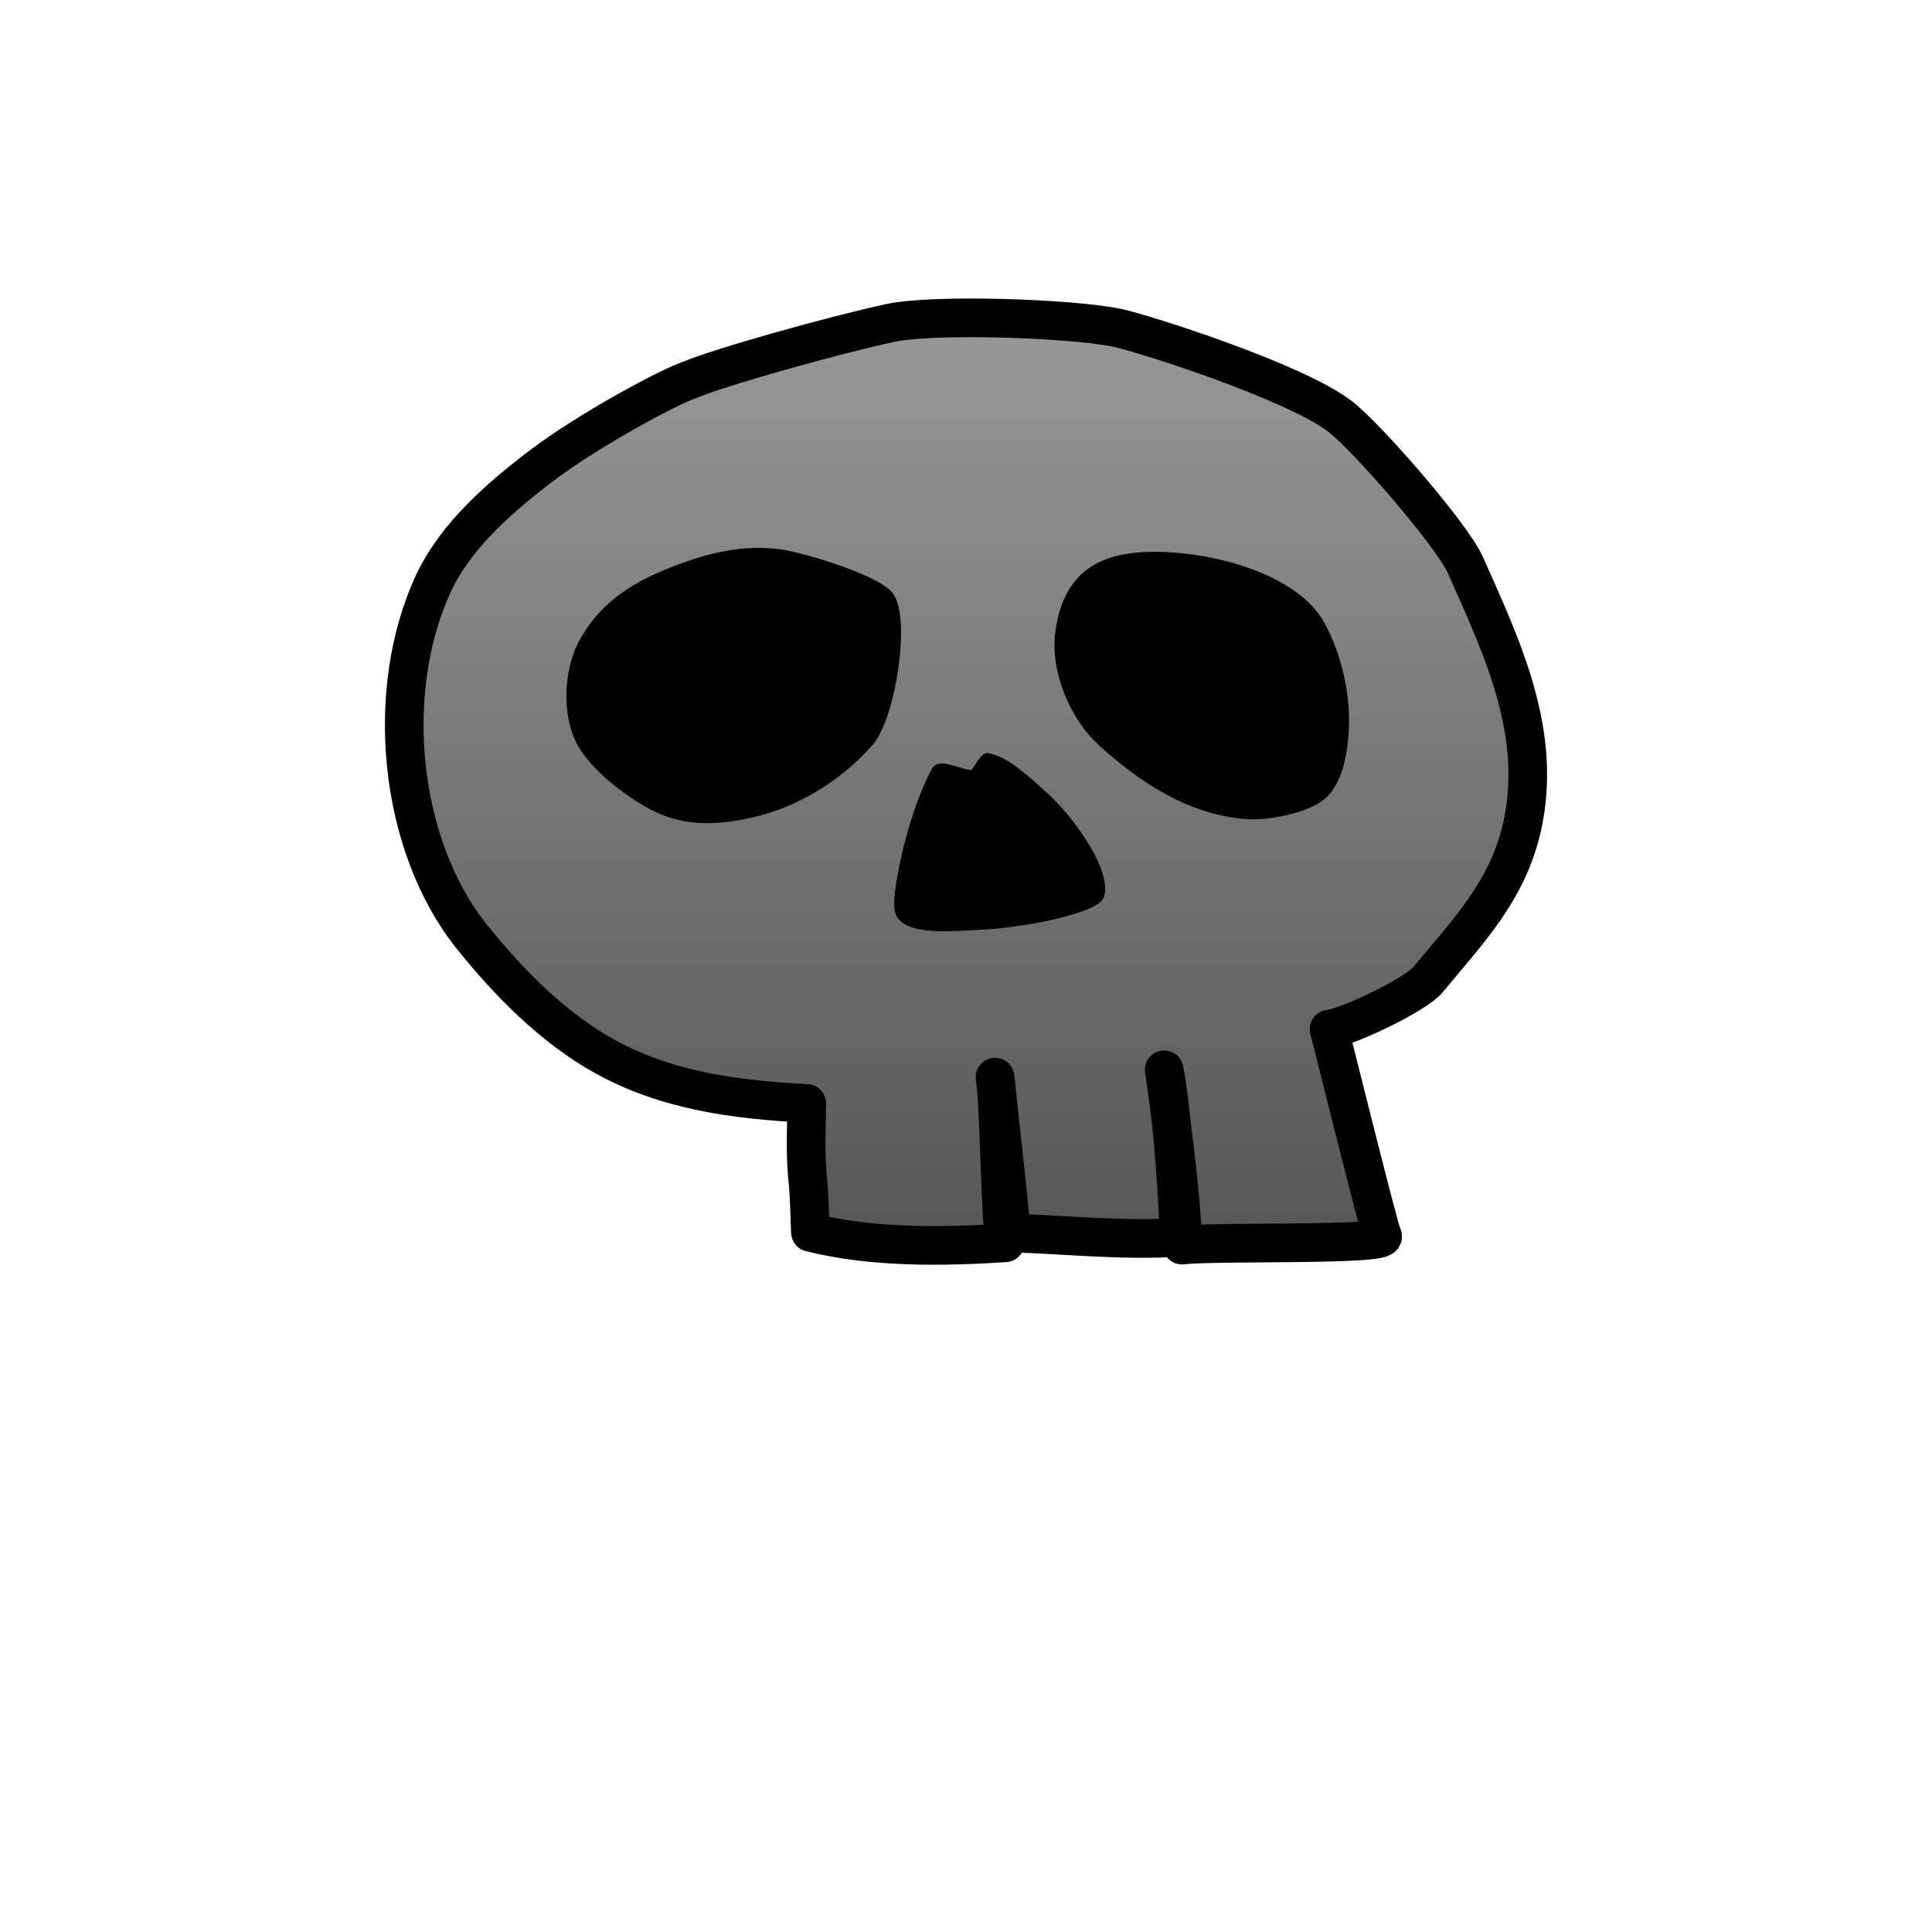
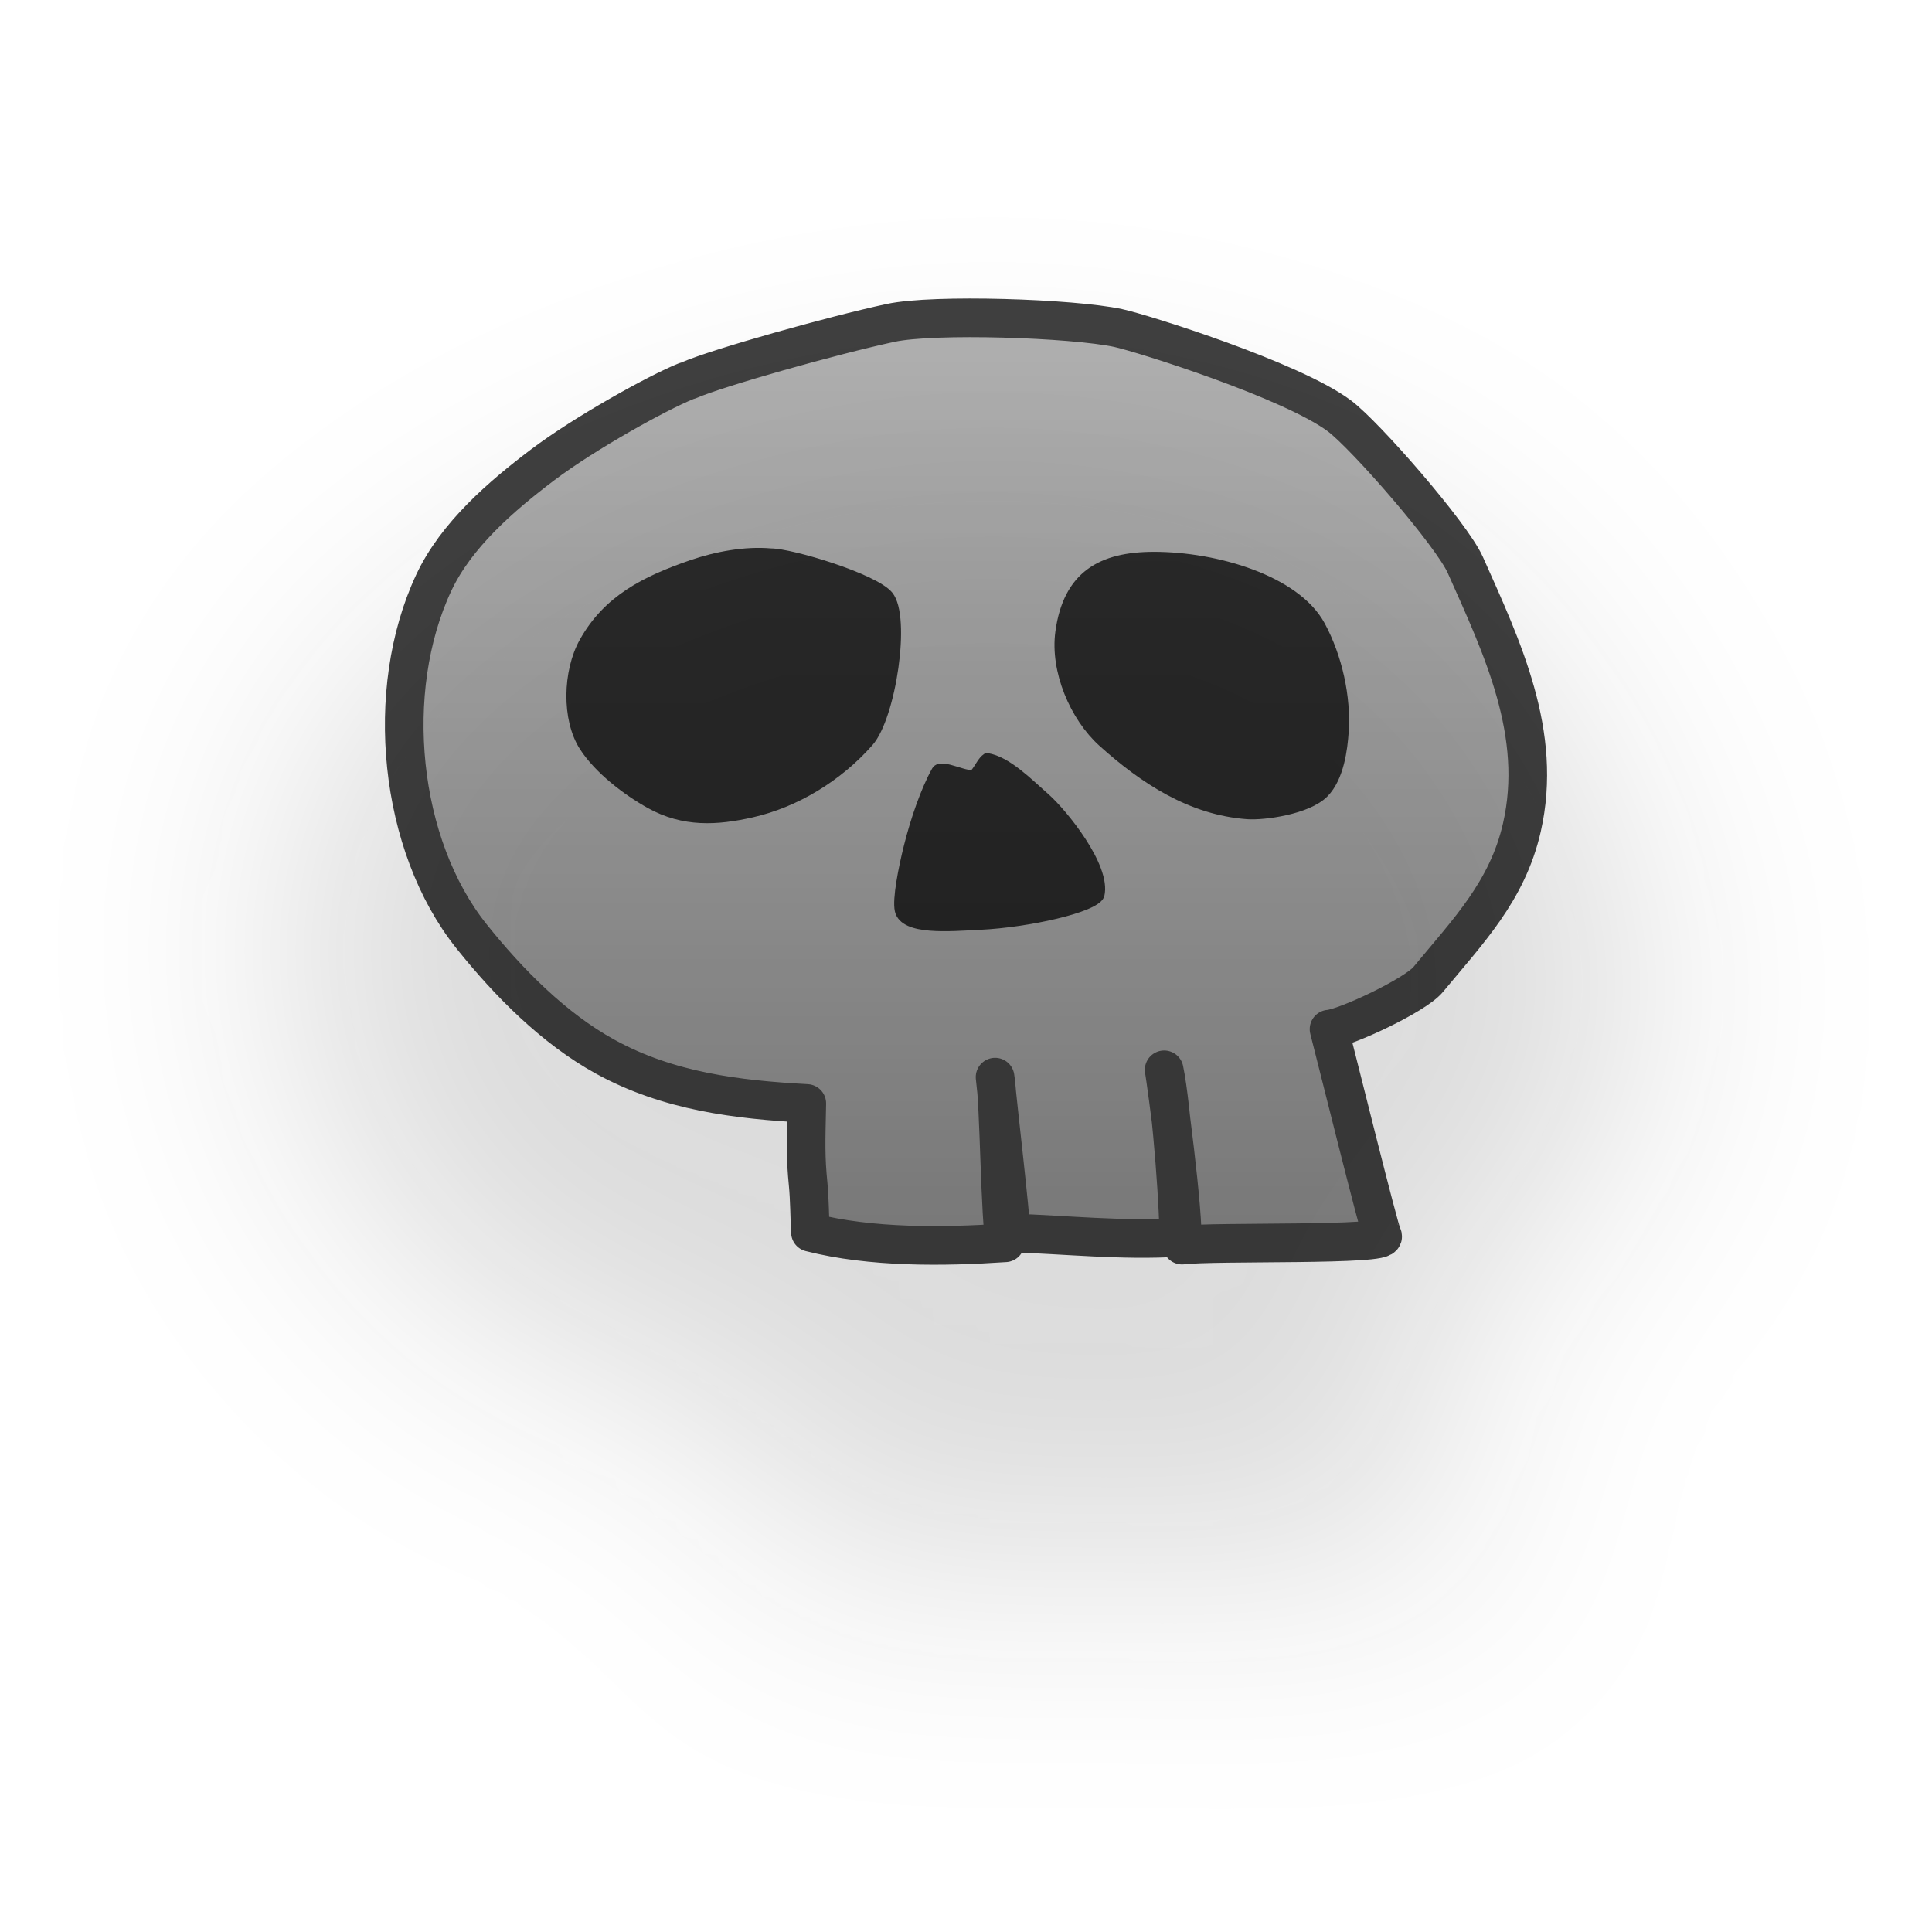
<svg xmlns="http://www.w3.org/2000/svg" xmlns:xlink="http://www.w3.org/1999/xlink" version="1.0" width="500" height="500" viewBox="0 0 1000 1000" id="page" xml:space="preserve">
  <defs id="defs38">
    <linearGradient id="linearGradient2218">
      <stop id="stop2220" style="stop-color:#999999;stop-opacity:1" offset="0" />
      <stop id="stop2222" style="stop-color:#555555;stop-opacity:1" offset="1" />
    </linearGradient>
-     <linearGradient x1="199.232" y1="154.519" x2="199.232" y2="654.62" id="linearGradient1323" xlink:href="#linearGradient2218" gradientUnits="userSpaceOnUse" />
+     <filter x="-0.219" y="-0.265" width="1.438" height="1.531" color-interpolation-filters="sRGB" id="filter3814">
+       <feGaussianBlur stdDeviation="26.541" id="feGaussianBlur3816" />
+     </filter>
+     <linearGradient x1="199.232" y1="154.519" x2="199.232" y2="654.62" id="linearGradient3003" xlink:href="#linearGradient2218" gradientUnits="userSpaceOnUse" />
  </defs>
-   <path d="M 354.937,197.39 C 340.491,203.19 302.793,224.041 280.806,240.657 C 259.692,256.612 236.114,276.829 224.495,301.68 C 198.371,357.557 206.342,437.485 244.107,484.697 C 263.289,508.676 286.674,532.312 313.231,546.927 C 345.958,564.933 381.483,569.185 417.595,571.144 C 417.161,592.191 416.886,598.528 418.32,613.223 C 419.045,620.667 419.086,630.429 419.478,637.862 C 450.85,645.849 488.192,645.442 520.29,643.27 C 517.586,633.355 517.304,569.978 515.049,557.52 C 516.757,574.7 522.982,628.157 523.311,638.17 C 552.088,639.102 581.069,642.298 609.941,640.483 C 610.731,632.481 606.618,572.96 602.562,553.73 C 603.575,559.427 613.111,629.203 611.832,644.471 C 628.487,642.389 719.588,644.874 715.54,639.663 C 714.098,637.806 691.207,545.317 687.909,532.678 C 696.305,532.124 732.481,515.141 739.174,507.038 C 759.749,482.136 780.242,461.229 787.723,428.32 C 798.755,379.785 777.696,335.569 758.436,292.399 C 751.353,276.52 706.813,225.411 693.262,215.262 C 668.704,196.867 591.33,172.471 578.726,169.779 C 554.993,164.71 483.403,162.324 461.001,167.131 C 430.884,173.593 371.391,190.366 356.714,196.777" id="path3659" style="fill:url(#linearGradient1323);fill-opacity:1;stroke:#000000;stroke-width:20;stroke-linecap:round;stroke-linejoin:round;stroke-miterlimit:3.133;stroke-dasharray:none" />
-   <path d="M 510.826,392.282 C 508.389,393.855 507.14,397.244 504.647,400.295 C 501.891,403.667 487.212,394.4 484.658,398.993 C 479.032,409.112 473.805,424.214 470.27,438.354 C 467.567,449.171 464.321,465.379 465.635,471.205 C 468.022,481.782 491.693,479.512 507.357,478.76 C 531.687,477.593 566.445,470.003 569.131,463.367 C 572.723,448.869 550.128,420.926 540.858,412.814 C 532.45,405.456 521.255,393.884 510.826,392.282" id="path3661" style="fill:#000000;fill-opacity:1;stroke:#000000;stroke-width:5;stroke-linecap:round;stroke-linejoin:round;stroke-miterlimit:3.133;stroke-dasharray:none" />
-   <path d="M 597.347,288.121 C 570.133,288.121 552.756,297.849 548.743,327.181 C 546.02,347.089 556.153,371.036 570.788,384.207 C 592.139,403.421 616.587,419.442 645.725,421.527 C 654.125,422.128 676.721,419.123 685.279,410.471 C 693.301,402.36 694.971,387.274 695.551,379.162 C 696.864,360.782 692.21,340.006 683.435,323.79 C 670.638,300.139 629.202,288.121 597.347,288.121" id="path3663" style="fill:#000000;fill-opacity:1;stroke:#000000;stroke-width:5;stroke-linecap:round;stroke-linejoin:round;stroke-miterlimit:3.133;stroke-dasharray:none" />
-   <path d="M 399.043,286.353 C 385.676,285.198 370.92,287.895 357.953,292.367 C 333.996,300.631 314.503,310.438 302.287,332.324 C 293.753,347.614 293.173,372.252 302.287,386.408 C 309.9,398.231 324.481,409.347 336.467,416.02 C 353.927,425.741 371.053,424.699 389.06,420.627 C 411.656,415.519 433.695,402.212 449.702,384.009 C 461.202,370.931 469.014,319.37 459.877,308.287 C 452.428,299.249 409.471,286.353 399.043,286.353" id="path3665" style="fill:#000000;fill-opacity:1;stroke:#000000;stroke-width:5;stroke-linecap:round;stroke-linejoin:round;stroke-miterlimit:3.133;stroke-dasharray:none" />
+   <path d="m 382.281,458.375 c -8.559,0.009 -16.237,0.38 -20.438,1.281 -15.059,3.231 -44.786,11.638 -52.125,14.844 l -0.906,0.312 c -7.223,2.9 -26.069,13.317 -37.062,21.625 -10.557,7.977 -22.347,18.075 -28.156,30.5 -13.062,27.938 -9.07,67.926 9.812,91.531 9.591,11.99 21.284,23.786 34.562,31.094 16.363,9.003 34.131,11.146 52.188,12.125 -0.217,10.524 -0.342,13.684 0.375,21.031 0.363,3.722 0.366,8.596 0.562,12.312 15.686,3.994 34.358,3.805 50.406,2.719 -1.179,-4.323 -1.456,-28.975 -2.25,-39.344 1.12,10.578 3.601,32.254 3.75,36.781 14.389,0.466 28.876,2.064 43.312,1.156 0.28,-2.833 -0.67,-18.508 -1.969,-30.875 1.494,11.696 3.351,27.94 2.938,32.875 8.327,-1.041 53.867,0.199 51.844,-2.406 -0.721,-0.928 -12.164,-47.181 -13.812,-53.5 4.198,-0.277 22.279,-8.761 25.625,-12.812 10.287,-12.451 20.541,-22.92 24.281,-39.375 5.516,-24.267 -5.026,-46.353 -14.656,-67.938 C 507.021,514.373 484.775,488.825 478,483.75 465.721,474.553 427.021,462.346 420.719,461 c -7.416,-1.584 -24.173,-2.639 -38.438,-2.625 z" transform="matrix(2.4,0,0,2.4,-415.2454,-863.5849)" id="path3659-0" style="opacity:0.15;fill:#111111;fill-opacity:1;stroke:none;filter:url(#filter3814)" />
+   <path d="m 354.937,197.39 c -14.446,5.8 -52.144,26.651 -74.131,43.267 -21.114,15.955 -44.692,36.172 -56.311,61.023 -26.124,55.877 -18.153,135.805 19.612,183.017 19.182,23.979 42.567,47.615 69.124,62.23 32.727,18.006 68.252,22.258 104.364,24.217 -0.435,21.047 -0.709,27.384 0.724,42.079 0.725,7.443 0.766,17.206 1.159,24.638 31.372,7.988 68.714,7.58 100.811,5.408 -2.703,-9.915 -2.986,-73.292 -5.241,-85.75 1.708,17.181 7.933,70.637 8.262,80.651 28.778,0.931 57.758,4.127 86.631,2.312 0.79,-8.002 -3.323,-67.523 -7.379,-86.753 1.013,5.697 10.549,75.473 9.27,90.74 16.655,-2.082 107.756,0.404 103.708,-4.807 -1.443,-1.857 -24.334,-94.346 -27.632,-106.985 8.396,-0.554 44.573,-17.538 51.265,-25.64 20.575,-24.902 41.067,-45.809 48.548,-78.718 11.032,-48.535 -10.027,-92.751 -29.286,-135.921 -7.083,-15.879 -51.624,-66.988 -65.174,-77.138 -24.559,-18.394 -101.932,-42.791 -114.537,-45.483 -23.732,-5.068 -95.322,-7.455 -117.724,-2.648 -30.117,6.462 -89.61,23.236 -104.288,29.646" id="path3659" style="opacity:0.75;fill:url(#linearGradient3003);fill-opacity:1;stroke:#000000;stroke-width:20;stroke-linecap:round;stroke-linejoin:round;stroke-miterlimit:3.133;stroke-dasharray:none" />
+   <path d="m 510.826,392.282 c -2.437,1.573 -3.686,4.961 -6.18,8.013 -2.756,3.372 -17.435,-5.895 -19.988,-1.302 -5.626,10.118 -10.853,25.221 -14.388,39.361 -2.703,10.817 -5.949,27.025 -4.635,32.85 2.387,10.578 26.058,8.307 41.722,7.555 24.33,-1.167 59.088,-8.757 61.774,-15.392 3.592,-14.498 -19.004,-42.441 -28.274,-50.554 -8.408,-7.358 -19.603,-18.929 -30.031,-20.531" id="path3661" style="opacity:0.75;fill:#000000;fill-opacity:1;stroke:#000000;stroke-width:5;stroke-linecap:round;stroke-linejoin:round;stroke-miterlimit:3.133;stroke-dasharray:none" />
+   <path d="m 597.347,288.121 c -27.213,0 -44.591,9.728 -48.604,39.06 -2.723,19.908 7.41,43.855 22.045,57.026 21.351,19.214 45.798,35.235 74.936,37.32 8.401,0.601 30.997,-2.404 39.554,-11.056 8.022,-8.111 9.693,-23.197 10.272,-31.31 1.313,-18.38 -3.341,-39.155 -12.116,-55.372 -12.797,-23.65 -54.233,-35.669 -86.088,-35.669" id="path3663" style="opacity:0.75;fill:#000000;fill-opacity:1;stroke:#000000;stroke-width:5;stroke-linecap:round;stroke-linejoin:round;stroke-miterlimit:3.133;stroke-dasharray:none" />
+   <path d="m 399.043,286.353 c -13.366,-1.155 -28.123,1.542 -41.089,6.014 -23.957,8.264 -43.451,18.071 -55.666,39.957 -8.534,15.29 -9.114,39.928 0,54.084 7.613,11.824 22.194,22.94 34.18,29.613 17.46,9.721 34.586,8.679 52.593,4.607 22.596,-5.108 44.635,-18.415 60.642,-36.618 11.499,-13.077 19.312,-64.638 10.175,-75.722 -7.45,-9.038 -50.406,-21.934 -60.834,-21.934" id="path3665" style="opacity:0.75;fill:#000000;fill-opacity:1;stroke:#000000;stroke-width:5;stroke-linecap:round;stroke-linejoin:round;stroke-miterlimit:3.133;stroke-dasharray:none" />
</svg>
